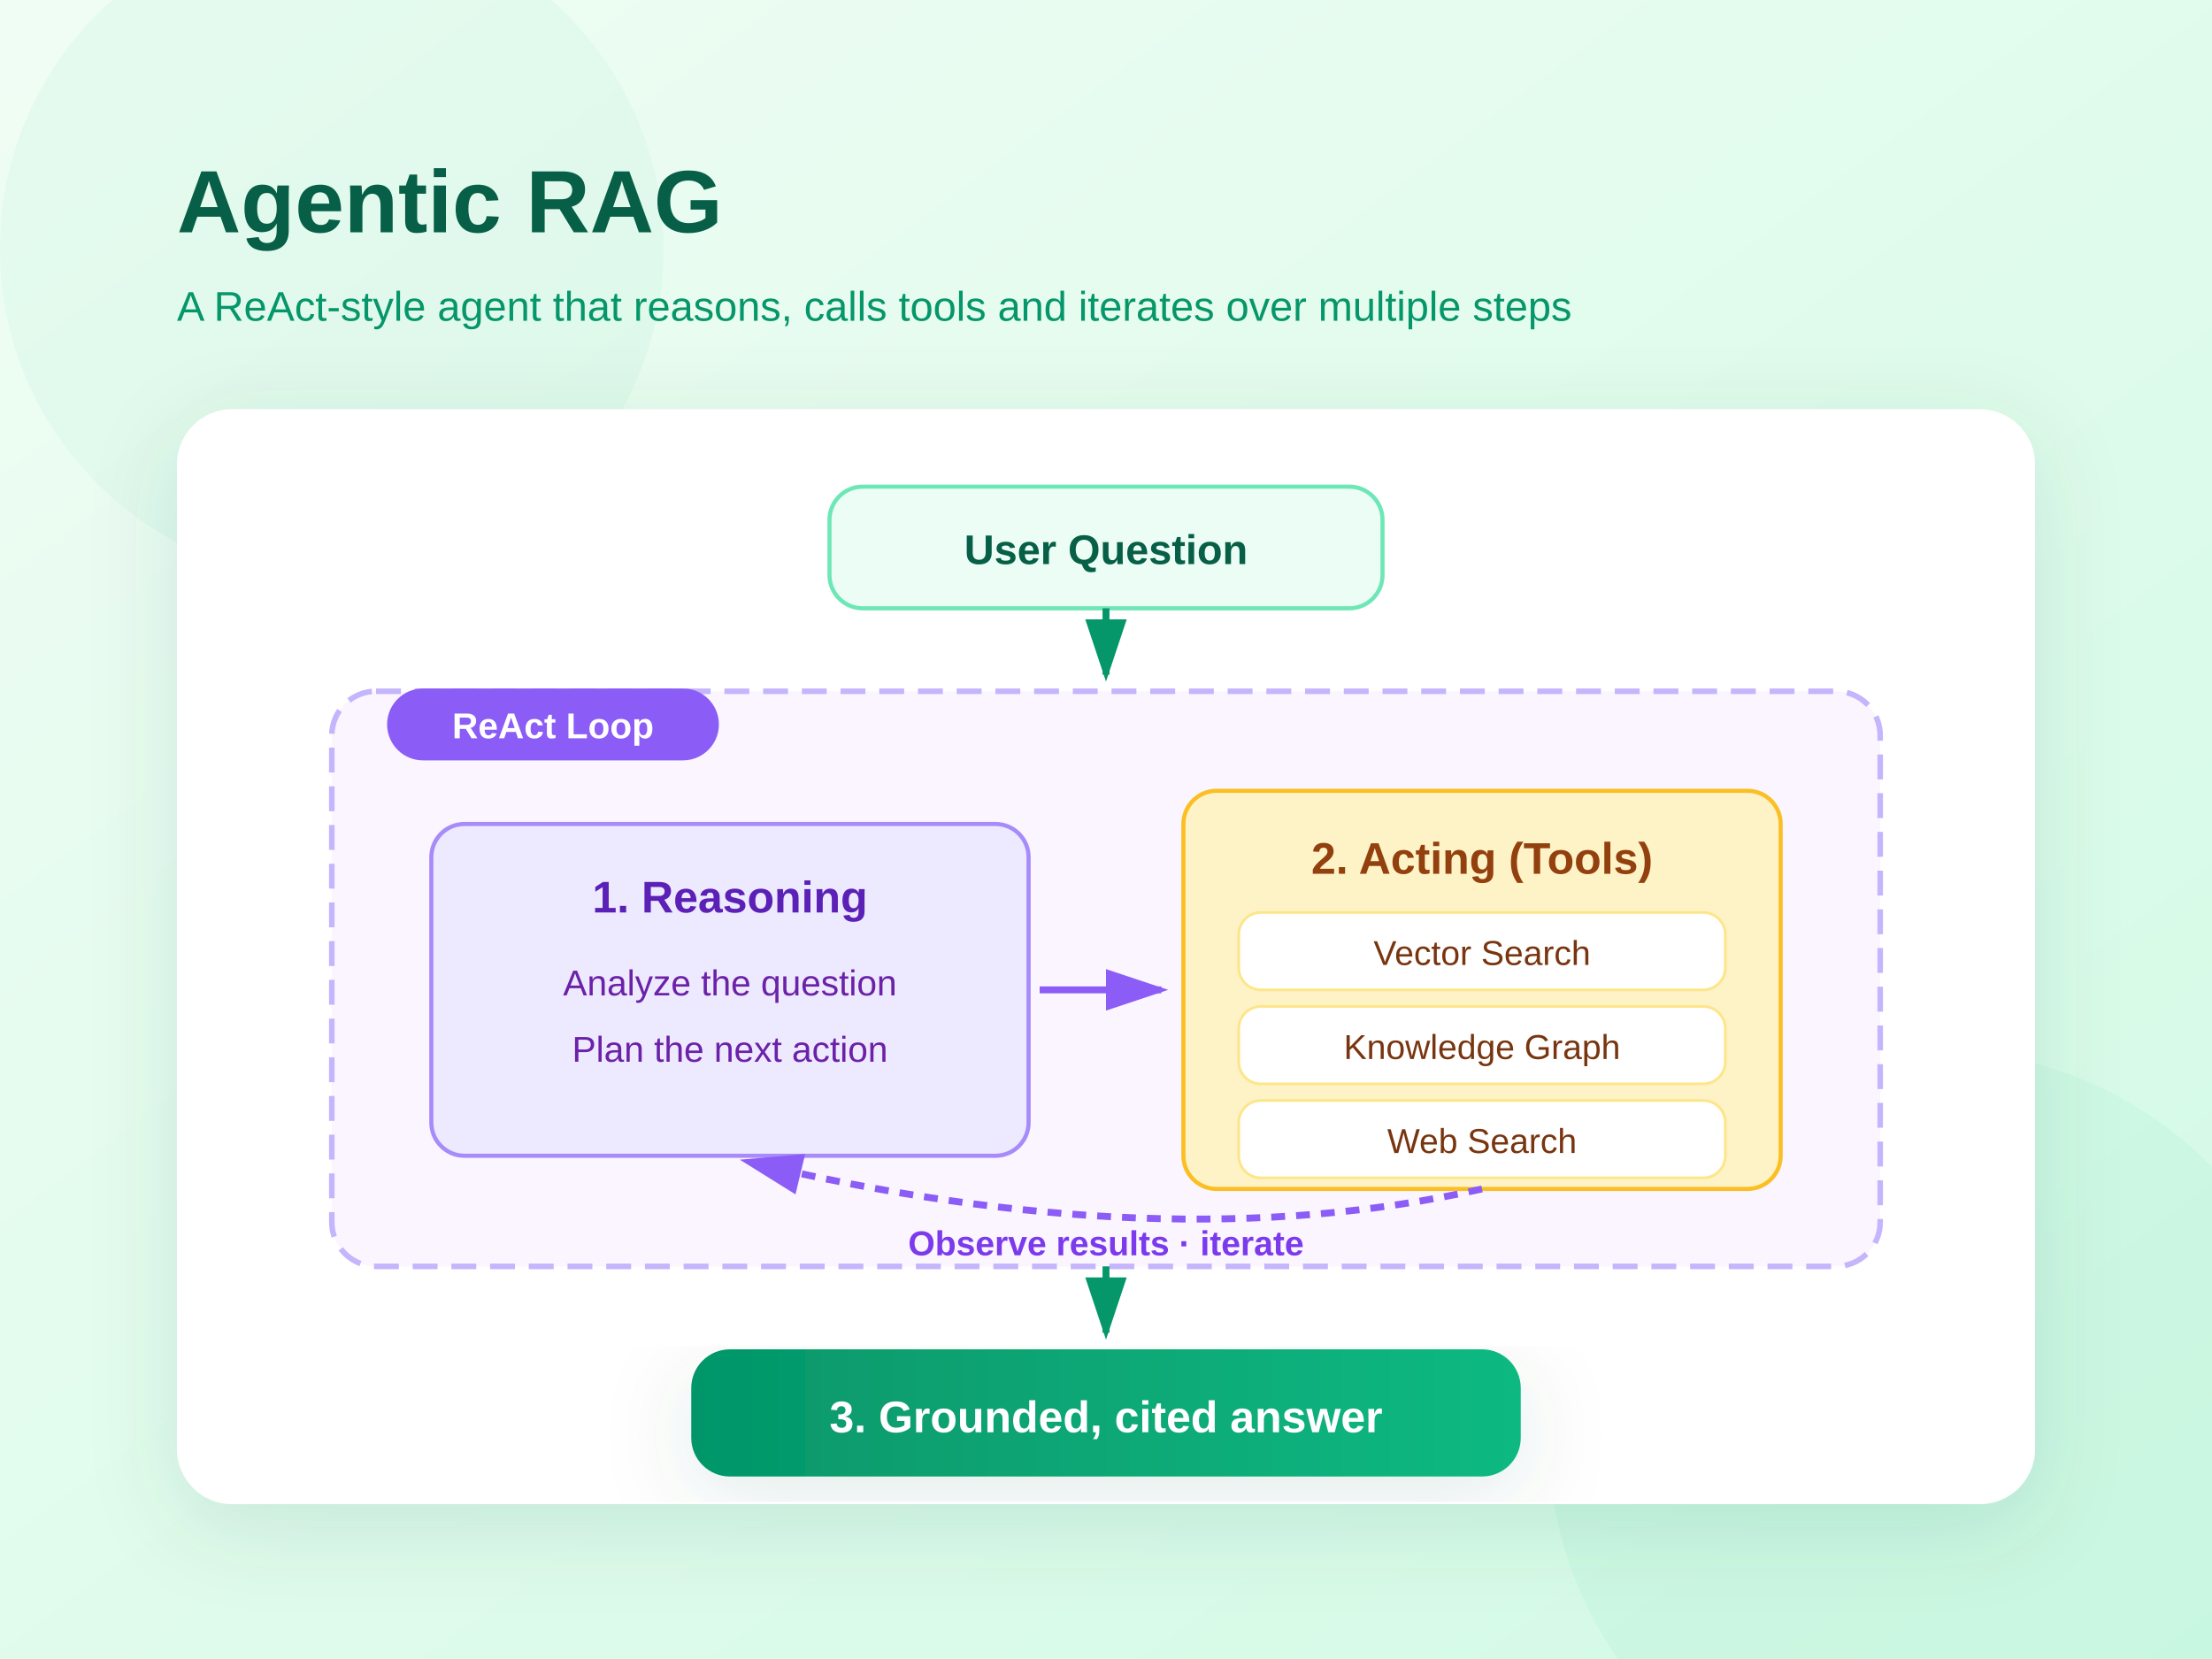
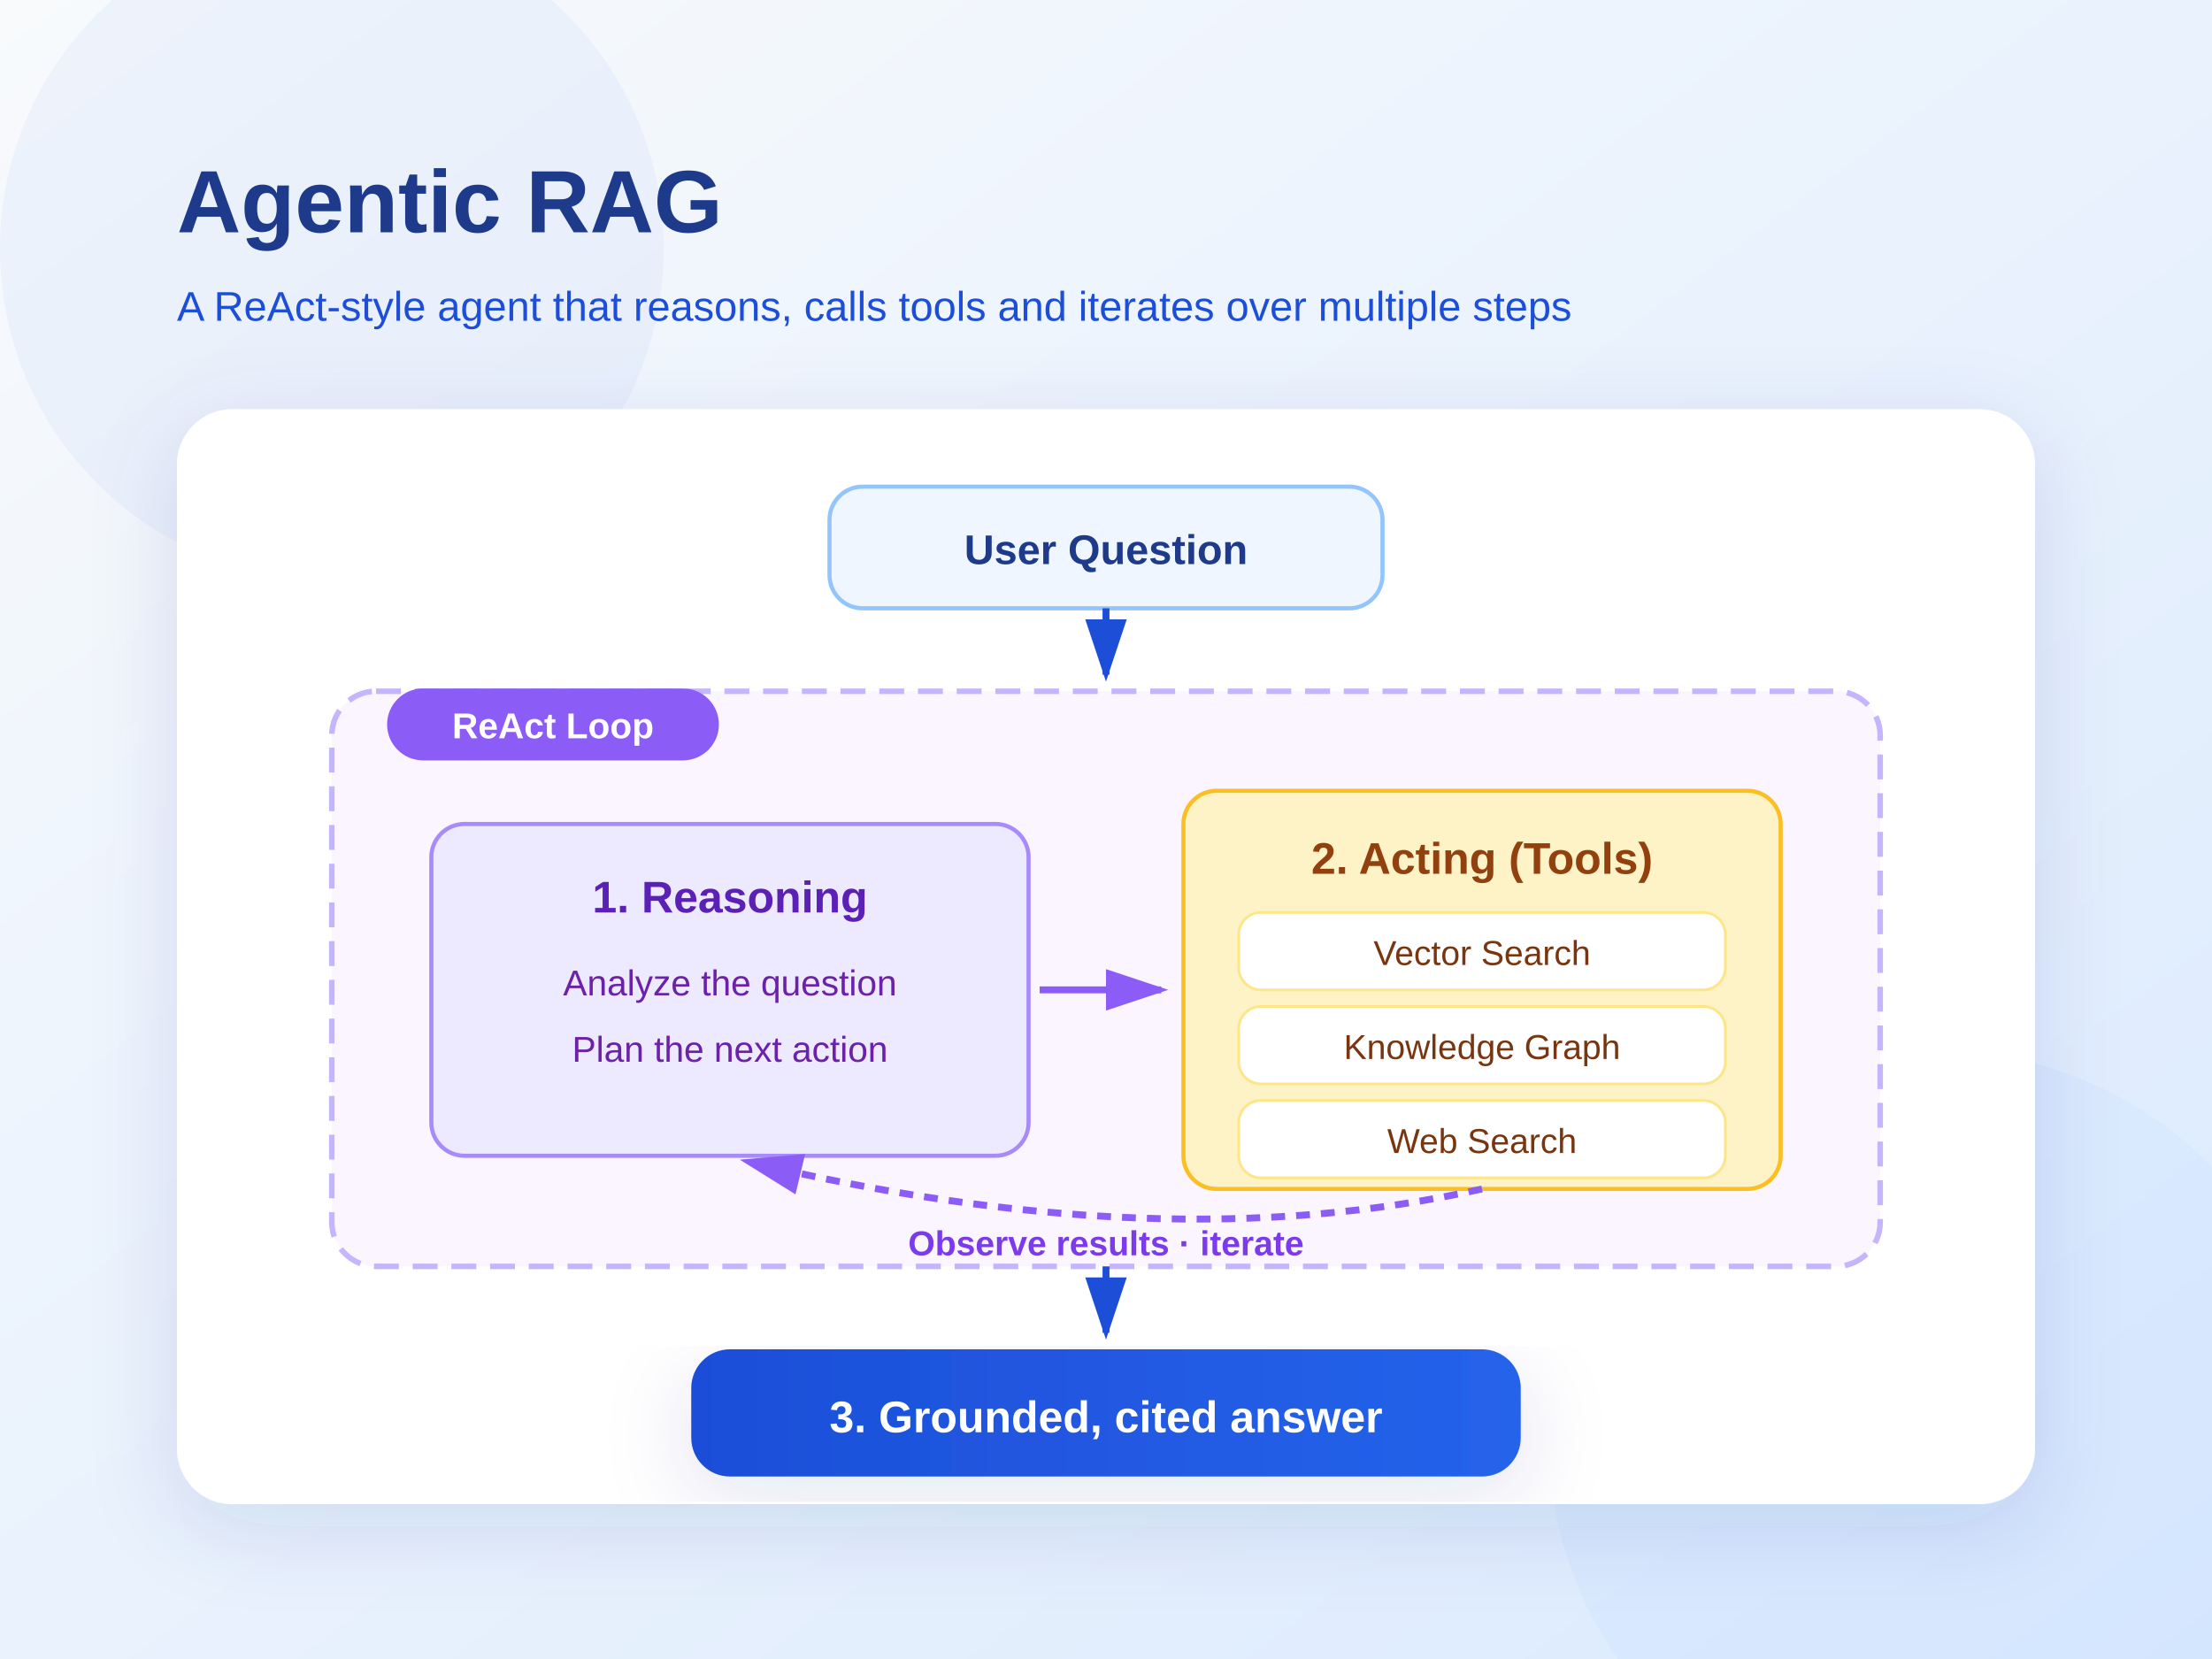
<svg xmlns="http://www.w3.org/2000/svg" viewBox="0 0 800 600">
  <defs>
    <linearGradient id="bg4" x1="0%" y1="0%" x2="100%" y2="100%">
-       <stop offset="0%" stop-color="#F0FDF4" />
-       <stop offset="100%" stop-color="#D1FAE5" />
+       <stop offset="0%" stop-color="#F8FAFC" />
+       <stop offset="100%" stop-color="#DBEAFE" />
    </linearGradient>
    <linearGradient id="brand4" x1="0%" y1="0%" x2="100%" y2="0%">
-       <stop offset="0%" stop-color="#059669" />
-       <stop offset="100%" stop-color="#10B981" />
+       <stop offset="0%" stop-color="#1D4ED8" />
+       <stop offset="100%" stop-color="#2563EB" />
    </linearGradient>
    <filter id="soft4" x="-20%" y="-20%" width="140%" height="140%">
-       <feDropShadow dx="0" dy="8" stdDeviation="16" flood-color="#065F46" flood-opacity="0.12" />
+       <feDropShadow dx="0" dy="8" stdDeviation="16" flood-color="#1E3A8A" flood-opacity="0.12" />
    </filter>
  </defs>
  <rect width="800" height="600" fill="url(#bg4)" />
-   <circle cx="120" cy="90" r="120" fill="#10B981" opacity="0.05" />
-   <circle cx="700" cy="520" r="140" fill="#34D399" opacity="0.06" />
-   <text x="64" y="84" font-family="Arial, sans-serif" font-size="32" font-weight="700" fill="#065F46">Agentic RAG</text>
-   <text x="64" y="116" font-family="Arial, sans-serif" font-size="15" fill="#059669">A ReAct-style agent that reasons, calls tools and iterates over multiple steps</text>
+   <circle cx="120" cy="90" r="120" fill="#2563EB" opacity="0.05" />
+   <circle cx="700" cy="520" r="140" fill="#60A5FA" opacity="0.06" />
+   <text x="64" y="84" font-family="Arial, sans-serif" font-size="32" font-weight="700" fill="#1E3A8A">Agentic RAG</text>
+   <text x="64" y="116" font-family="Arial, sans-serif" font-size="15" fill="#1D4ED8">A ReAct-style agent that reasons, calls tools and iterates over multiple steps</text>
  <g filter="url(#soft4)">
    <rect x="64" y="148" width="672" height="396" rx="20" fill="#FFFFFF" />
  </g>
  <g transform="translate(300, 176)">
-     <rect width="200" height="44" rx="12" fill="#ECFDF5" stroke="#6EE7B7" stroke-width="1.5" />
-     <text x="100" y="28" font-family="Arial, sans-serif" font-size="15" font-weight="600" fill="#065F46" text-anchor="middle">User Question</text>
+     <rect width="200" height="44" rx="12" fill="#EFF6FF" stroke="#93C5FD" stroke-width="1.5" />
+     <text x="100" y="28" font-family="Arial, sans-serif" font-size="15" font-weight="600" fill="#1E3A8A" text-anchor="middle">User Question</text>
  </g>
-   <path d="M400 220 V244" stroke="#059669" stroke-width="2.5" marker-end="url(#arrG4)" />
+   <path d="M400 220 V244" stroke="#1D4ED8" stroke-width="2.5" marker-end="url(#arrG4)" />
  <g transform="translate(120, 250)">
    <rect width="560" height="208" rx="16" fill="#FAF5FF" stroke="#C4B5FD" stroke-width="2" stroke-dasharray="9,5" />
    <rect x="20" y="-1" width="120" height="26" rx="13" fill="#8B5CF6" />
    <text x="80" y="17" font-family="Arial, sans-serif" font-size="13" font-weight="700" fill="#FFFFFF" text-anchor="middle">ReAct Loop</text>
    <g transform="translate(36, 48)">
      <rect width="216" height="120" rx="12" fill="#EDE9FE" stroke="#A78BFA" stroke-width="1.5" />
      <text x="108" y="32" font-family="Arial, sans-serif" font-size="16" font-weight="700" fill="#5B21B6" text-anchor="middle">1. Reasoning</text>
      <text x="108" y="62" font-family="Arial, sans-serif" font-size="13" fill="#6B21A8" text-anchor="middle">Analyze the question</text>
      <text x="108" y="86" font-family="Arial, sans-serif" font-size="13" fill="#6B21A8" text-anchor="middle">Plan the next action</text>
    </g>
    <path d="M256 108 H300" stroke="#8B5CF6" stroke-width="2.5" marker-end="url(#arrP4)" />
    <g transform="translate(308, 36)">
      <rect width="216" height="144" rx="12" fill="#FEF3C7" stroke="#FBBF24" stroke-width="1.5" />
      <text x="108" y="30" font-family="Arial, sans-serif" font-size="16" font-weight="700" fill="#92400E" text-anchor="middle">2. Acting (Tools)</text>
      <g font-family="Arial, sans-serif" font-size="12.5" fill="#78350F" text-anchor="middle">
        <rect x="20" y="44" width="176" height="28" rx="8" fill="#FFFFFF" stroke="#FDE68A" />
        <text x="108" y="63">Vector Search</text>
        <rect x="20" y="78" width="176" height="28" rx="8" fill="#FFFFFF" stroke="#FDE68A" />
        <text x="108" y="97">Knowledge Graph</text>
        <rect x="20" y="112" width="176" height="28" rx="8" fill="#FFFFFF" stroke="#FDE68A" />
        <text x="108" y="131">Web Search</text>
      </g>
    </g>
    <path d="M416 180 Q 300 206 150 170" stroke="#8B5CF6" stroke-width="2.5" stroke-dasharray="5,4" fill="none" marker-end="url(#arrP4)" />
    <text x="280" y="204" font-family="Arial, sans-serif" font-size="12.5" font-weight="600" fill="#7C3AED" text-anchor="middle">Observe results · iterate</text>
  </g>
-   <path d="M400 458 V482" stroke="#059669" stroke-width="2.5" marker-end="url(#arrG4)" />
+   <path d="M400 458 V482" stroke="#1D4ED8" stroke-width="2.5" marker-end="url(#arrG4)" />
  <g transform="translate(250, 488)">
    <rect width="300" height="46" rx="14" fill="url(#brand4)" filter="url(#soft4)" />
    <text x="150" y="30" font-family="Arial, sans-serif" font-size="16" font-weight="700" fill="#FFFFFF" text-anchor="middle">3. Grounded, cited answer</text>
  </g>
  <defs>
    <marker id="arrG4" markerWidth="9" markerHeight="9" refX="8" refY="3" orient="auto">
-       <polygon points="0 0, 9 3, 0 6" fill="#059669" />
+       <polygon points="0 0, 9 3, 0 6" fill="#1D4ED8" />
    </marker>
    <marker id="arrP4" markerWidth="9" markerHeight="9" refX="8" refY="3" orient="auto">
      <polygon points="0 0, 9 3, 0 6" fill="#8B5CF6" />
    </marker>
  </defs>
</svg>
